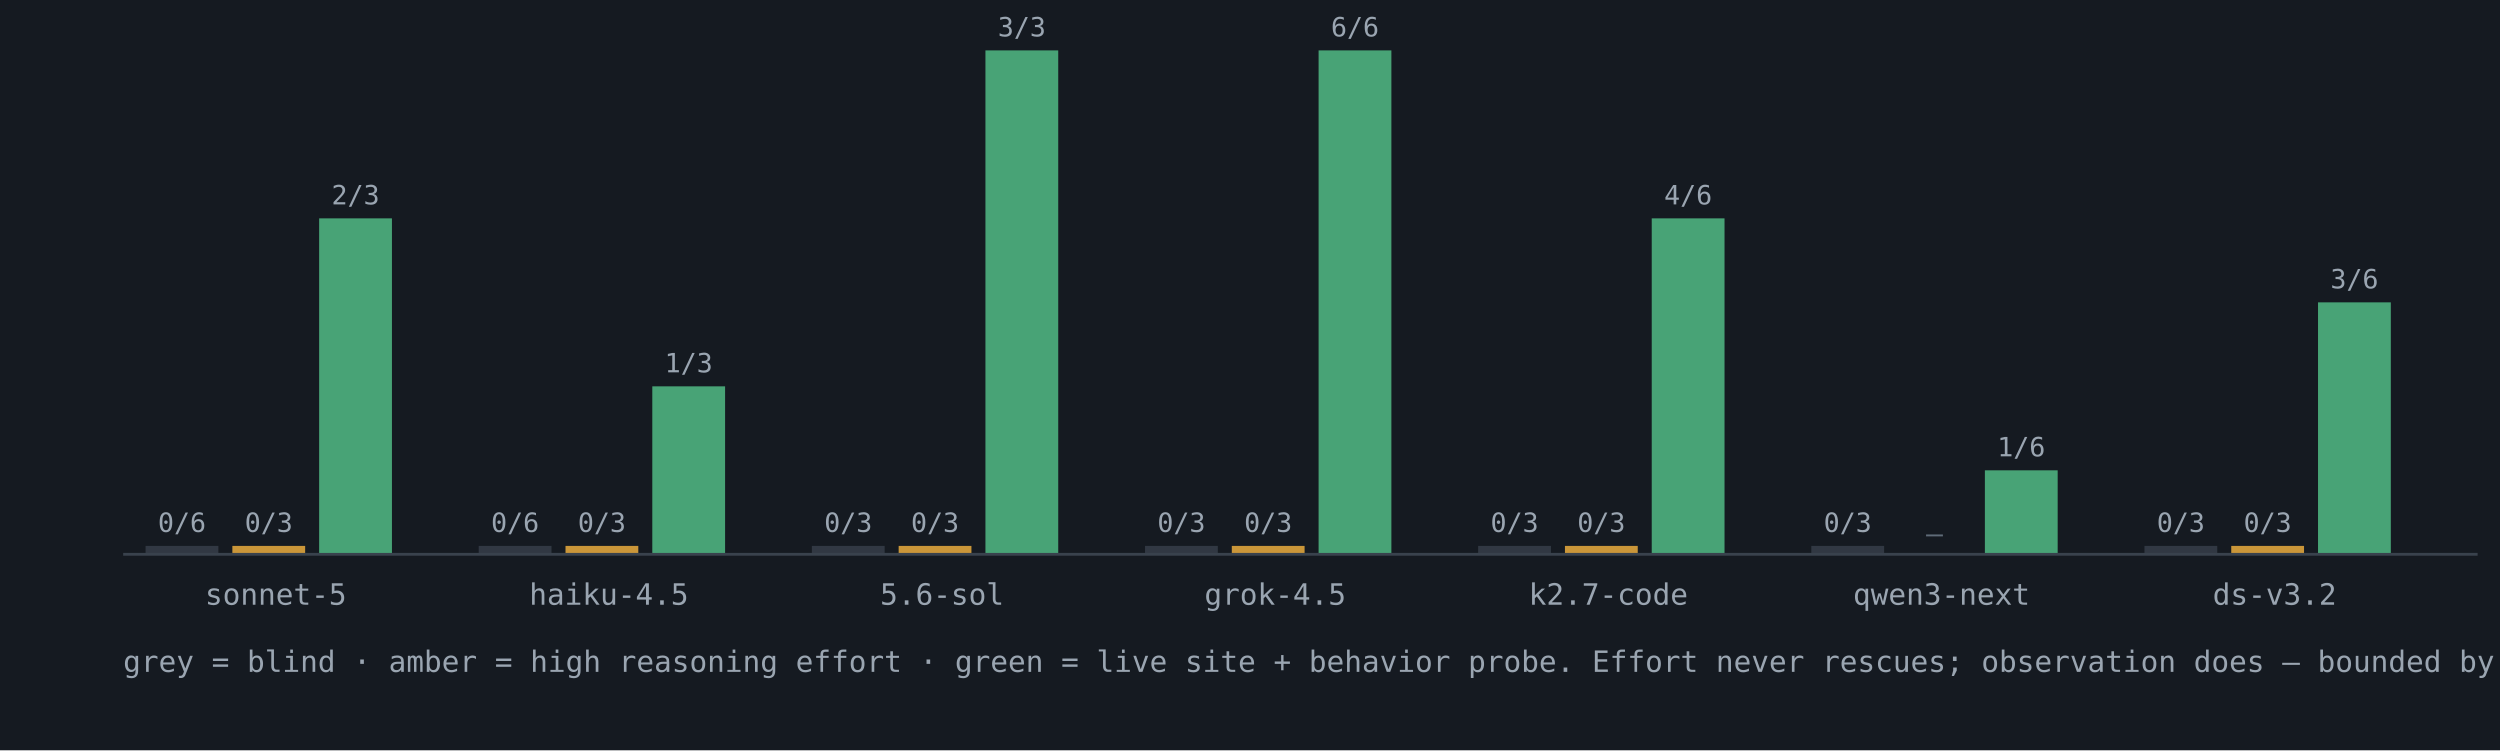
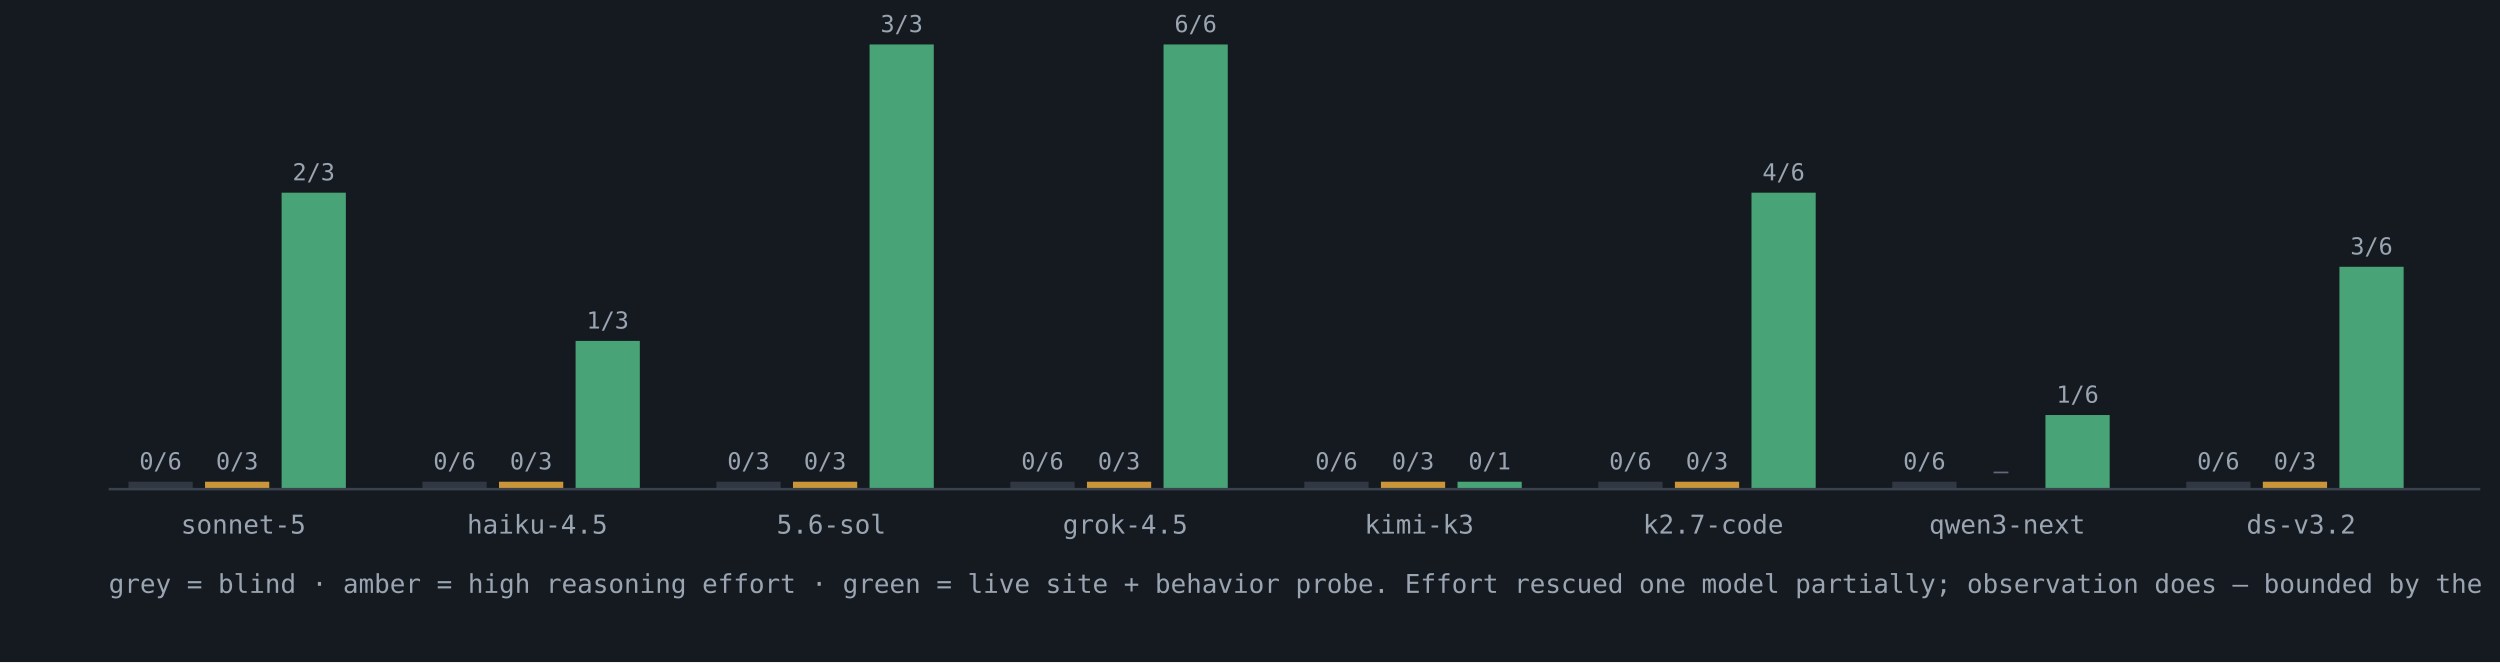
- <svg xmlns="http://www.w3.org/2000/svg" width="893" height="268" viewBox="0 0 893 268" font-family="ui-monospace,'SF Mono','Cascadia Code',Menlo,Consolas,monospace">
-   <rect width="893" height="268" fill="#151A21" />
+ <svg xmlns="http://www.w3.org/2000/svg" width="1012" height="268" viewBox="0 0 1012 268" font-family="ui-monospace,'SF Mono','Cascadia Code',Menlo,Consolas,monospace">
+   <rect width="1012" height="268" fill="#151A21" />
  <rect x="52" y="195" width="26" height="3" fill="#333B45" opacity="0.92" />
  <text x="65.0" y="190" font-size="9.5" fill="#9AA5B1" text-anchor="middle" font-weight="normal">0/6</text>
  <rect x="83" y="195" width="26" height="3" fill="#D9A13B" opacity="0.92" />
  <text x="96.0" y="190" font-size="9.5" fill="#9AA5B1" text-anchor="middle" font-weight="normal">0/3</text>
  <rect x="114" y="78.0" width="26" height="120.0" fill="#4CAF7D" opacity="0.92" />
  <text x="127.0" y="73.0" font-size="9.5" fill="#9AA5B1" text-anchor="middle" font-weight="normal">2/3</text>
  <text x="98.5" y="216" font-size="10.5" fill="#9AA5B1" text-anchor="middle" font-weight="normal">sonnet-5</text>
  <rect x="171" y="195" width="26" height="3" fill="#333B45" opacity="0.92" />
  <text x="184.0" y="190" font-size="9.5" fill="#9AA5B1" text-anchor="middle" font-weight="normal">0/6</text>
  <rect x="202" y="195" width="26" height="3" fill="#D9A13B" opacity="0.92" />
  <text x="215.0" y="190" font-size="9.5" fill="#9AA5B1" text-anchor="middle" font-weight="normal">0/3</text>
  <rect x="233" y="138.0" width="26" height="60.0" fill="#4CAF7D" opacity="0.92" />
  <text x="246.0" y="133.0" font-size="9.5" fill="#9AA5B1" text-anchor="middle" font-weight="normal">1/3</text>
  <text x="217.5" y="216" font-size="10.5" fill="#9AA5B1" text-anchor="middle" font-weight="normal">haiku-4.5</text>
  <rect x="290" y="195" width="26" height="3" fill="#333B45" opacity="0.92" />
  <text x="303.0" y="190" font-size="9.5" fill="#9AA5B1" text-anchor="middle" font-weight="normal">0/3</text>
  <rect x="321" y="195" width="26" height="3" fill="#D9A13B" opacity="0.92" />
  <text x="334.0" y="190" font-size="9.5" fill="#9AA5B1" text-anchor="middle" font-weight="normal">0/3</text>
  <rect x="352" y="18.0" width="26" height="180.0" fill="#4CAF7D" opacity="0.92" />
  <text x="365.0" y="13.0" font-size="9.5" fill="#9AA5B1" text-anchor="middle" font-weight="normal">3/3</text>
  <text x="336.5" y="216" font-size="10.5" fill="#9AA5B1" text-anchor="middle" font-weight="normal">5.6-sol</text>
  <rect x="409" y="195" width="26" height="3" fill="#333B45" opacity="0.92" />
-   <text x="422.0" y="190" font-size="9.5" fill="#9AA5B1" text-anchor="middle" font-weight="normal">0/3</text>
+   <text x="422.0" y="190" font-size="9.5" fill="#9AA5B1" text-anchor="middle" font-weight="normal">0/6</text>
  <rect x="440" y="195" width="26" height="3" fill="#D9A13B" opacity="0.92" />
  <text x="453.0" y="190" font-size="9.5" fill="#9AA5B1" text-anchor="middle" font-weight="normal">0/3</text>
  <rect x="471" y="18.0" width="26" height="180.0" fill="#4CAF7D" opacity="0.92" />
  <text x="484.0" y="13.0" font-size="9.5" fill="#9AA5B1" text-anchor="middle" font-weight="normal">6/6</text>
  <text x="455.5" y="216" font-size="10.5" fill="#9AA5B1" text-anchor="middle" font-weight="normal">grok-4.5</text>
  <rect x="528" y="195" width="26" height="3" fill="#333B45" opacity="0.92" />
-   <text x="541.0" y="190" font-size="9.5" fill="#9AA5B1" text-anchor="middle" font-weight="normal">0/3</text>
+   <text x="541.0" y="190" font-size="9.5" fill="#9AA5B1" text-anchor="middle" font-weight="normal">0/6</text>
  <rect x="559" y="195" width="26" height="3" fill="#D9A13B" opacity="0.92" />
  <text x="572.0" y="190" font-size="9.5" fill="#9AA5B1" text-anchor="middle" font-weight="normal">0/3</text>
-   <rect x="590" y="78.0" width="26" height="120.0" fill="#4CAF7D" opacity="0.92" />
-   <text x="603.0" y="73.0" font-size="9.5" fill="#9AA5B1" text-anchor="middle" font-weight="normal">4/6</text>
-   <text x="574.5" y="216" font-size="10.5" fill="#9AA5B1" text-anchor="middle" font-weight="normal">k2.7-code</text>
+   <rect x="590" y="195" width="26" height="3" fill="#4CAF7D" opacity="0.92" />
+   <text x="603.0" y="190" font-size="9.5" fill="#9AA5B1" text-anchor="middle" font-weight="normal">0/1</text>
+   <text x="574.5" y="216" font-size="10.5" fill="#9AA5B1" text-anchor="middle" font-weight="normal">kimi-k3</text>
  <rect x="647" y="195" width="26" height="3" fill="#333B45" opacity="0.92" />
-   <text x="660.0" y="190" font-size="9.5" fill="#9AA5B1" text-anchor="middle" font-weight="normal">0/3</text>
-   <text x="691.0" y="194" font-size="10" fill="#5F6B78" text-anchor="middle" font-weight="normal">–</text>
-   <rect x="709" y="168.0" width="26" height="30.0" fill="#4CAF7D" opacity="0.92" />
-   <text x="722.0" y="163.0" font-size="9.5" fill="#9AA5B1" text-anchor="middle" font-weight="normal">1/6</text>
-   <text x="693.5" y="216" font-size="10.5" fill="#9AA5B1" text-anchor="middle" font-weight="normal">qwen3-next</text>
+   <text x="660.0" y="190" font-size="9.5" fill="#9AA5B1" text-anchor="middle" font-weight="normal">0/6</text>
+   <rect x="678" y="195" width="26" height="3" fill="#D9A13B" opacity="0.92" />
+   <text x="691.0" y="190" font-size="9.5" fill="#9AA5B1" text-anchor="middle" font-weight="normal">0/3</text>
+   <rect x="709" y="78.0" width="26" height="120.0" fill="#4CAF7D" opacity="0.92" />
+   <text x="722.0" y="73.0" font-size="9.5" fill="#9AA5B1" text-anchor="middle" font-weight="normal">4/6</text>
+   <text x="693.5" y="216" font-size="10.5" fill="#9AA5B1" text-anchor="middle" font-weight="normal">k2.7-code</text>
  <rect x="766" y="195" width="26" height="3" fill="#333B45" opacity="0.92" />
-   <text x="779.0" y="190" font-size="9.5" fill="#9AA5B1" text-anchor="middle" font-weight="normal">0/3</text>
-   <rect x="797" y="195" width="26" height="3" fill="#D9A13B" opacity="0.92" />
-   <text x="810.0" y="190" font-size="9.5" fill="#9AA5B1" text-anchor="middle" font-weight="normal">0/3</text>
-   <rect x="828" y="108.0" width="26" height="90.0" fill="#4CAF7D" opacity="0.92" />
-   <text x="841.0" y="103.0" font-size="9.5" fill="#9AA5B1" text-anchor="middle" font-weight="normal">3/6</text>
-   <text x="812.5" y="216" font-size="10.5" fill="#9AA5B1" text-anchor="middle" font-weight="normal">ds-v3.2</text>
-   <line x1="44" y1="198" x2="885" y2="198" stroke="#39424D" />
-   <text x="44" y="240" font-size="10.5" fill="#9AA5B1" text-anchor="start" font-weight="normal">grey = blind · amber = high reasoning effort · green = live site + behavior probe. Effort never rescues; observation does — bounded by the probe's own blind spot (author-catch #9).</text>
+   <text x="779.0" y="190" font-size="9.5" fill="#9AA5B1" text-anchor="middle" font-weight="normal">0/6</text>
+   <text x="810.0" y="194" font-size="10" fill="#5F6B78" text-anchor="middle" font-weight="normal">–</text>
+   <rect x="828" y="168.0" width="26" height="30.0" fill="#4CAF7D" opacity="0.92" />
+   <text x="841.0" y="163.0" font-size="9.5" fill="#9AA5B1" text-anchor="middle" font-weight="normal">1/6</text>
+   <text x="812.5" y="216" font-size="10.5" fill="#9AA5B1" text-anchor="middle" font-weight="normal">qwen3-next</text>
+   <rect x="885" y="195" width="26" height="3" fill="#333B45" opacity="0.92" />
+   <text x="898.0" y="190" font-size="9.5" fill="#9AA5B1" text-anchor="middle" font-weight="normal">0/6</text>
+   <rect x="916" y="195" width="26" height="3" fill="#D9A13B" opacity="0.92" />
+   <text x="929.0" y="190" font-size="9.5" fill="#9AA5B1" text-anchor="middle" font-weight="normal">0/3</text>
+   <rect x="947" y="108.0" width="26" height="90.0" fill="#4CAF7D" opacity="0.92" />
+   <text x="960.0" y="103.0" font-size="9.5" fill="#9AA5B1" text-anchor="middle" font-weight="normal">3/6</text>
+   <text x="931.5" y="216" font-size="10.5" fill="#9AA5B1" text-anchor="middle" font-weight="normal">ds-v3.2</text>
+   <line x1="44" y1="198" x2="1004" y2="198" stroke="#39424D" />
+   <text x="44" y="240" font-size="10.5" fill="#9AA5B1" text-anchor="start" font-weight="normal">grey = blind · amber = high reasoning effort · green = live site + behavior probe. Effort rescued one model partially; observation does — bounded by the probe's own blind spot (author-catch #9).</text>
</svg>
